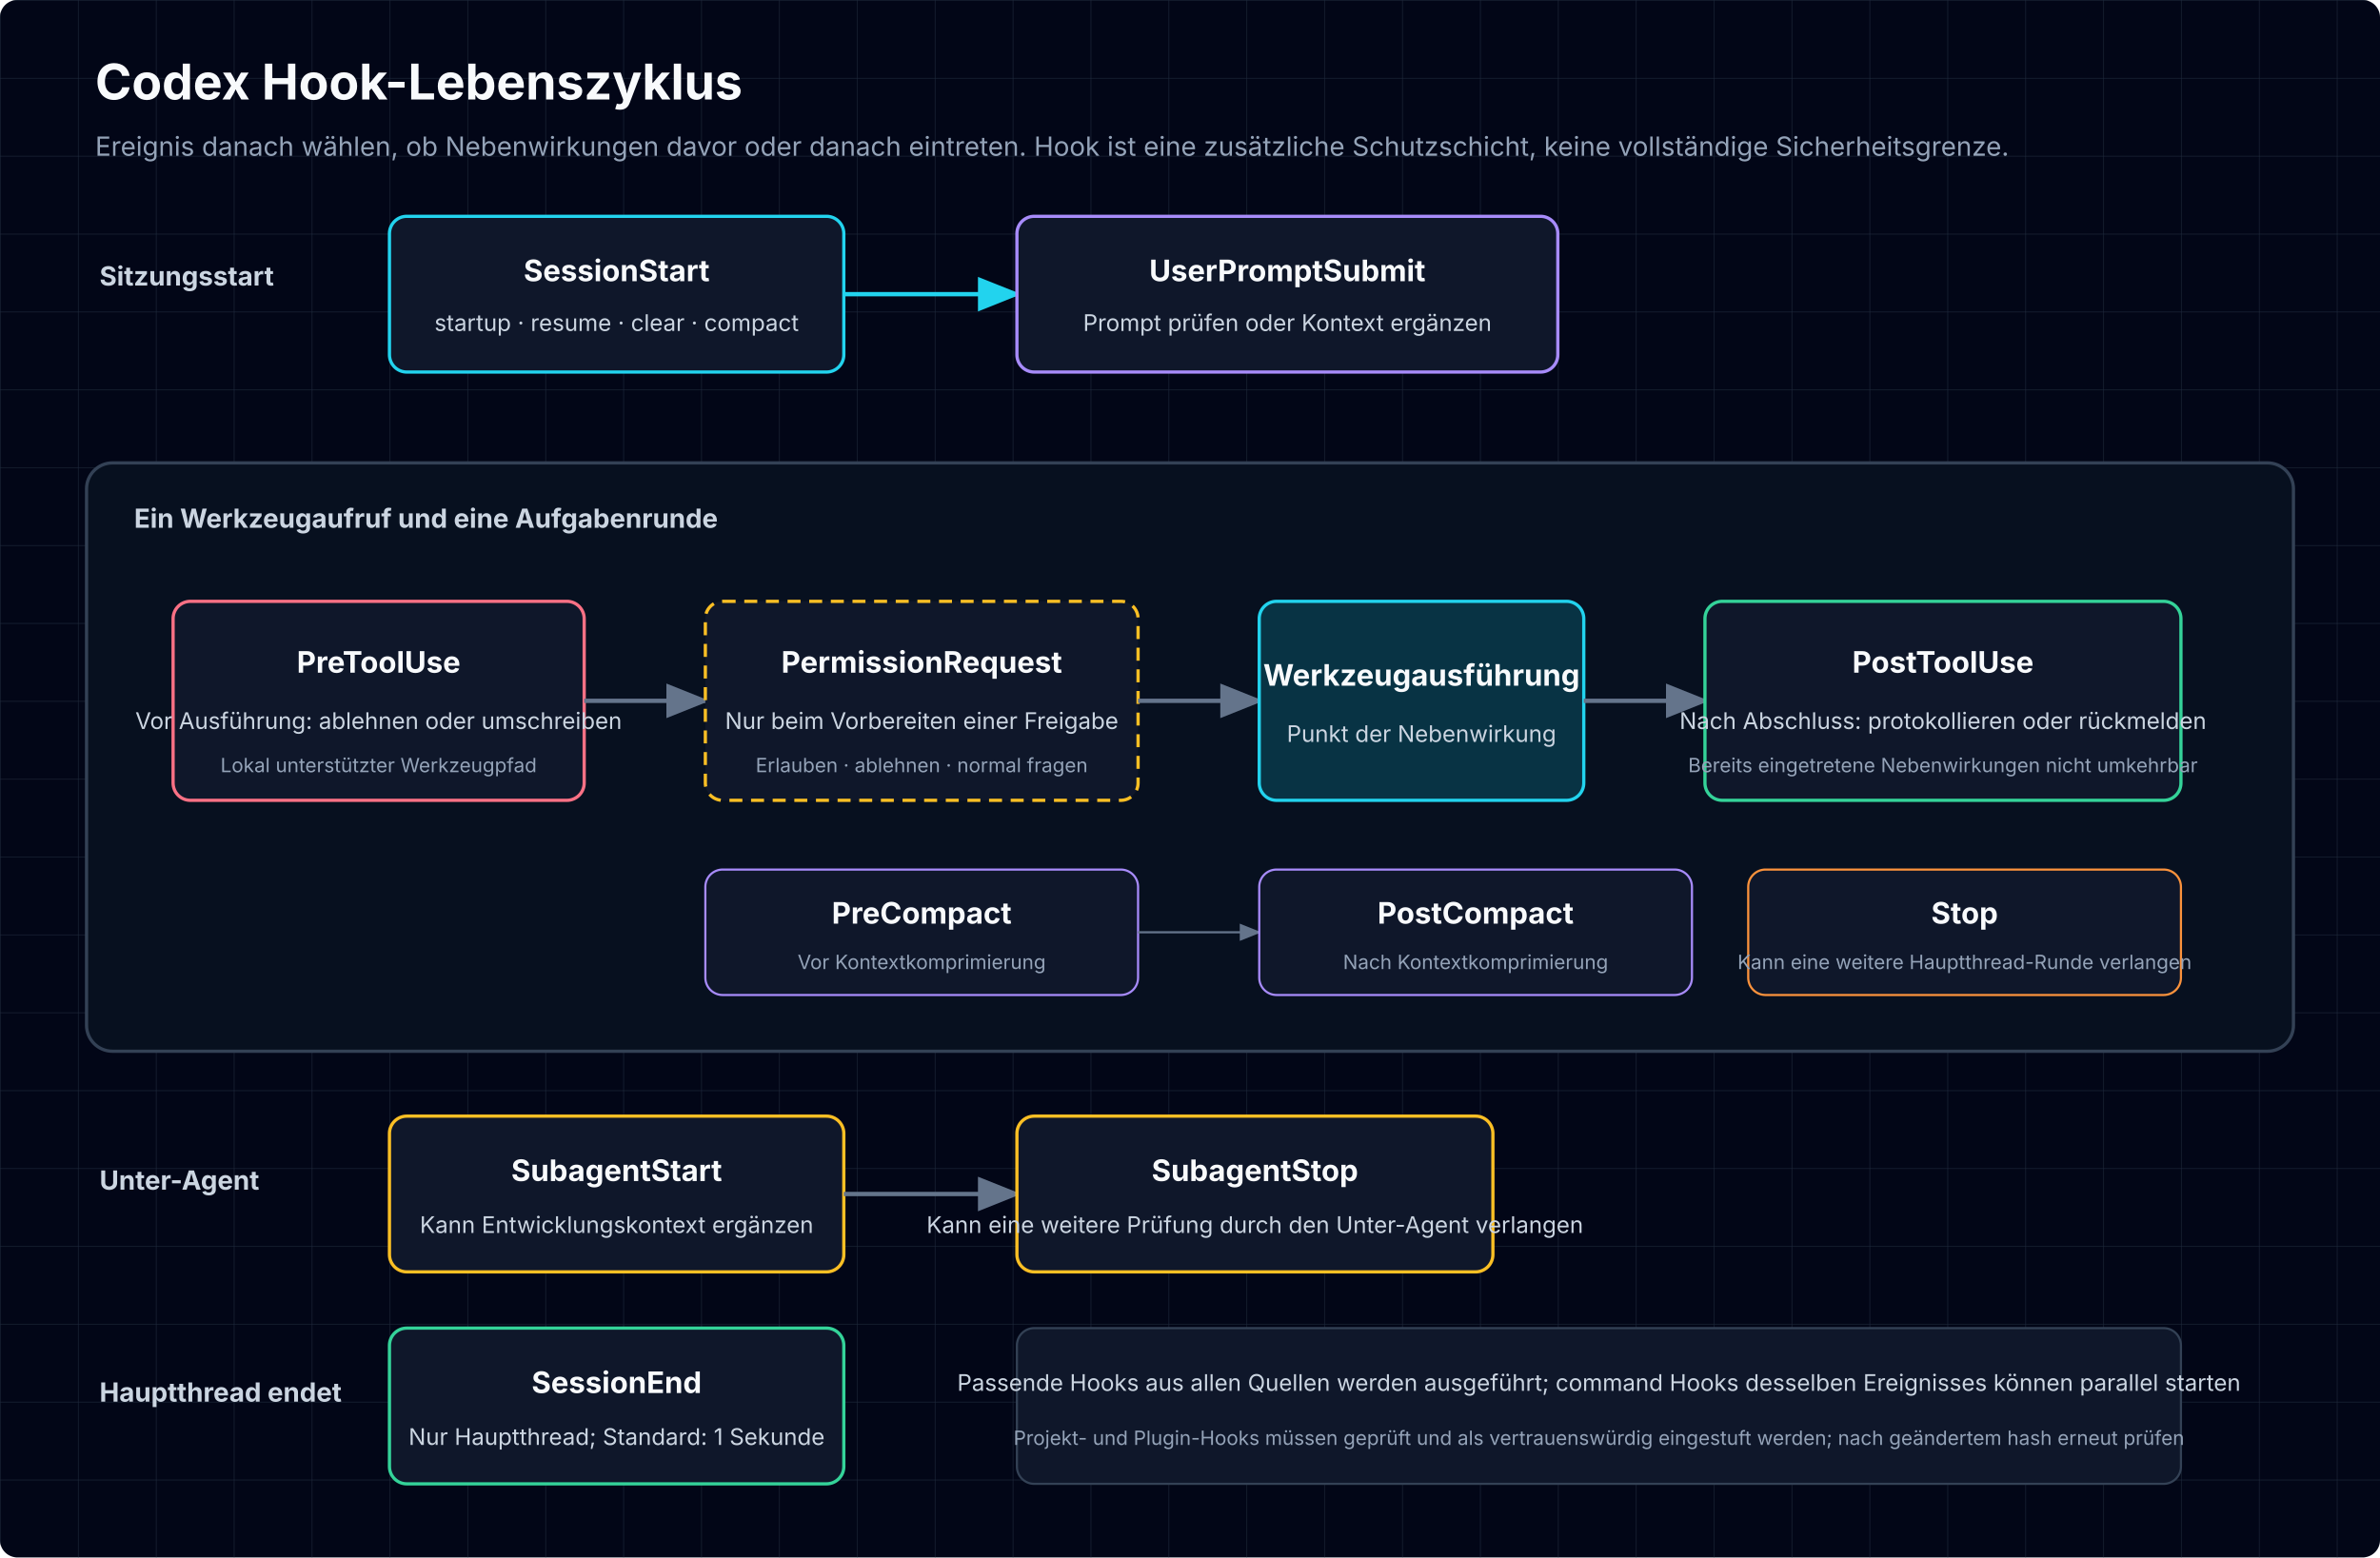
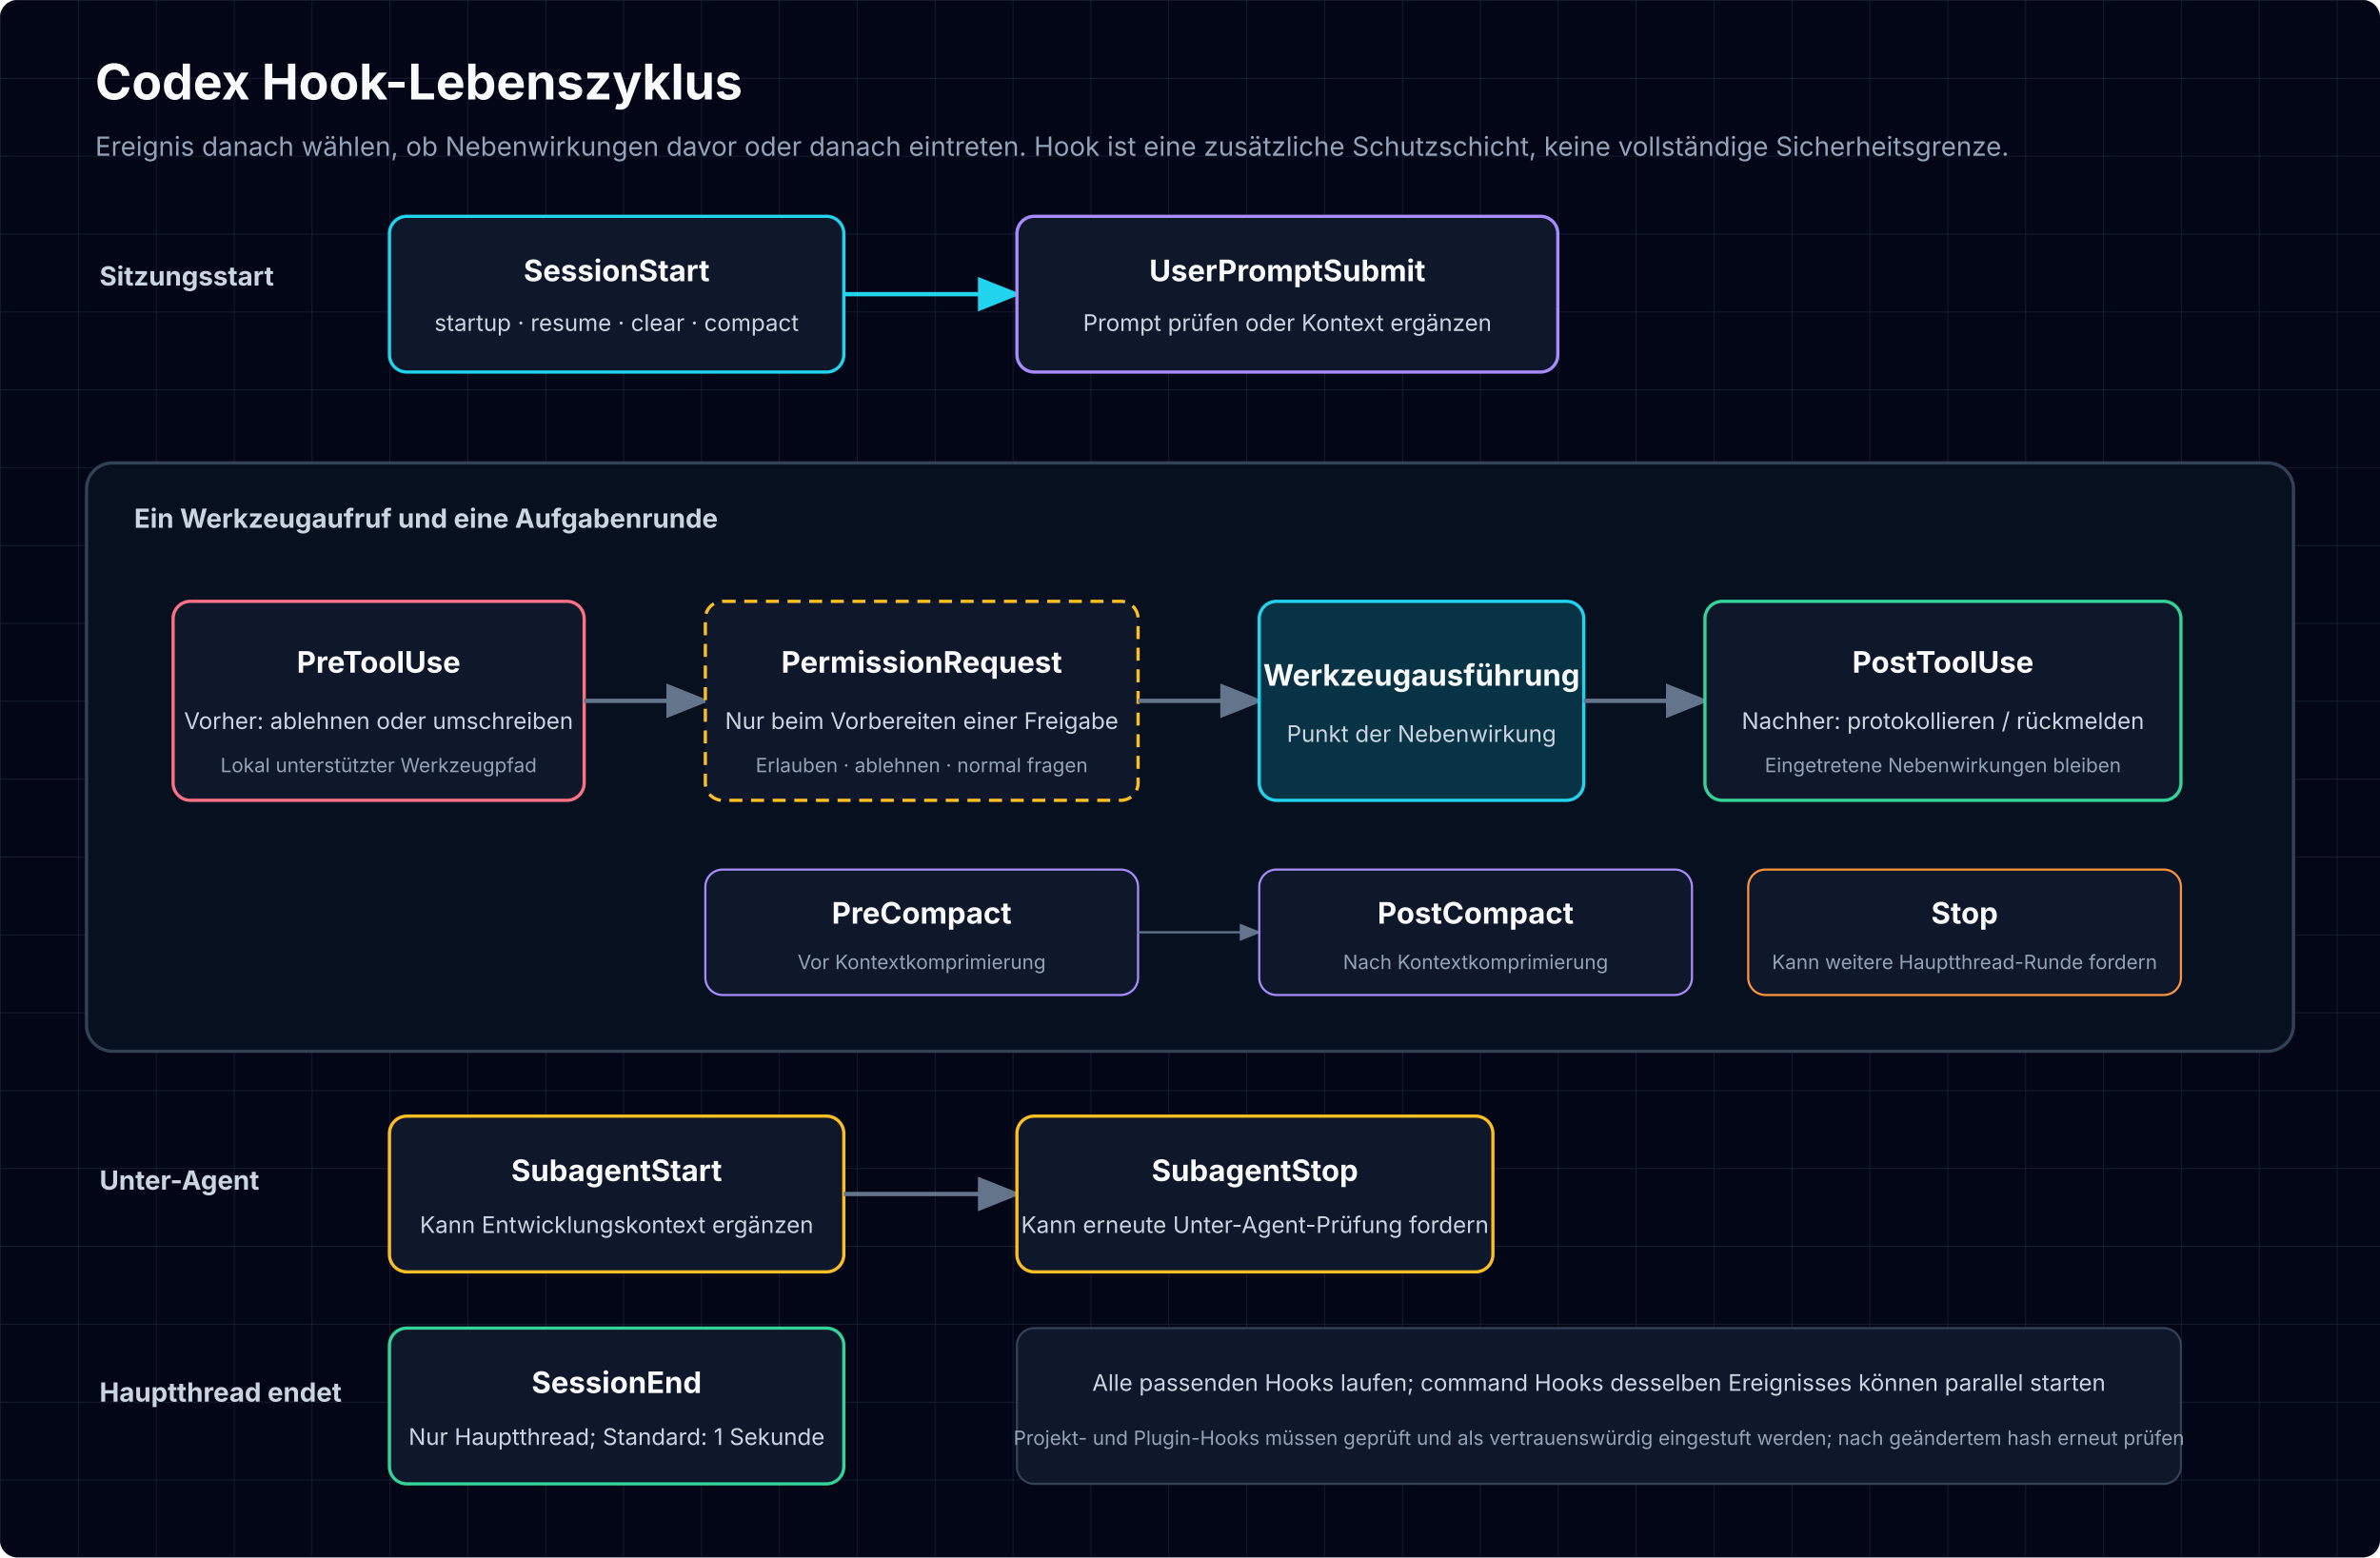
<svg xmlns="http://www.w3.org/2000/svg" lang="de" viewBox="0 0 1100 720" width="1100" height="720" role="img" aria-labelledby="title desc">
  <style>
    text { font-family: -apple-system, BlinkMacSystemFont, "Segoe UI", sans-serif; letter-spacing: 0; }
    .h1 { fill: #f8fafc; font-size: 22.8px; font-weight: 700; }
    .sub { fill: #94a3b8; font-size: 12.2px; }
    .lane { fill: #cbd5e1; font-size: 12.2px; font-weight: 700; }
    .label { fill: #f8fafc; font-size: 13.7px; font-weight: 700; }
    .note { fill: #cbd5e1; font-size: 10.6px; }
    .tiny { fill: #94a3b8; font-size: 9.1px; }
  </style>
  <defs>
    <pattern id="grid" width="36" height="36" patternUnits="userSpaceOnUse">
      <path d="M36 0H0V36" fill="none" stroke="#1e293b" stroke-width="0.5" />
    </pattern>
    <marker id="arrow" markerWidth="10" markerHeight="8" refX="9" refY="4" orient="auto">
      <path d="M0 0L10 4L0 8Z" fill="#64748b" />
    </marker>
    <marker id="cyan-arrow" markerWidth="10" markerHeight="8" refX="9" refY="4" orient="auto">
      <path d="M0 0L10 4L0 8Z" fill="#22d3ee" />
    </marker>
  </defs>
  <rect width="1100" height="720" rx="8" fill="#020617" />
  <rect width="1100" height="720" rx="8" fill="url(#grid)" />
  <text x="44" y="46" class="h1">Codex Hook-Lebenszyklus</text>
  <text x="44" y="72" class="sub">Ereignis danach wählen, ob Nebenwirkungen davor oder danach eintreten. Hook ist eine zusätzliche Schutzschicht, keine vollständige Sicherheitsgrenze.</text>
  <text x="46" y="132" class="lane">Sitzungsstart</text>
  <rect x="180" y="100" width="210" height="72" rx="8" fill="#0f172a" stroke="#22d3ee" stroke-width="1.5" />
  <text x="285" y="130" text-anchor="middle" class="label">SessionStart</text>
  <text x="285" y="153" text-anchor="middle" class="note">startup · resume · clear · compact</text>
  <path d="M390 136H470" stroke="#22d3ee" stroke-width="2" marker-end="url(#cyan-arrow)" />
  <rect x="470" y="100" width="250" height="72" rx="8" fill="#0f172a" stroke="#a78bfa" stroke-width="1.5" />
  <text x="595" y="130" text-anchor="middle" class="label">UserPromptSubmit</text>
  <text x="595" y="153" text-anchor="middle" class="note">Prompt prüfen oder Kontext ergänzen</text>
  <rect x="40" y="214" width="1020" height="272" rx="12" fill="#07101f" stroke="#334155" stroke-width="1.5" />
  <text x="62" y="244" class="lane">Ein Werkzeugaufruf und eine Aufgabenrunde</text>
  <rect x="80" y="278" width="190" height="92" rx="8" fill="#0f172a" stroke="#fb7185" stroke-width="1.5" />
  <text x="175" y="311" text-anchor="middle" class="label">PreToolUse</text>
-   <text x="175" y="337" text-anchor="middle" class="note">Vor Ausführung: ablehnen oder umschreiben</text>
+   <text x="175" y="337" text-anchor="middle" class="note">Vorher: ablehnen oder umschreiben</text>
  <text x="175" y="357" text-anchor="middle" class="tiny">Lokal unterstützter Werkzeugpfad</text>
  <path d="M270 324H326" stroke="#64748b" stroke-width="2" marker-end="url(#arrow)" />
  <rect x="326" y="278" width="200" height="92" rx="8" fill="#0f172a" stroke="#fbbf24" stroke-width="1.5" stroke-dasharray="6 4" />
  <text x="426" y="311" text-anchor="middle" class="label">PermissionRequest</text>
  <text x="426" y="337" text-anchor="middle" class="note">Nur beim Vorbereiten einer Freigabe</text>
  <text x="426" y="357" text-anchor="middle" class="tiny">Erlauben · ablehnen · normal fragen</text>
  <path d="M526 324H582" stroke="#64748b" stroke-width="2" marker-end="url(#arrow)" />
  <rect x="582" y="278" width="150" height="92" rx="8" fill="#083344" stroke="#22d3ee" stroke-width="1.5" />
  <text x="657" y="317" text-anchor="middle" class="label">Werkzeugausführung</text>
  <text x="657" y="343" text-anchor="middle" class="note">Punkt der Nebenwirkung</text>
  <path d="M732 324H788" stroke="#64748b" stroke-width="2" marker-end="url(#arrow)" />
  <rect x="788" y="278" width="220" height="92" rx="8" fill="#0f172a" stroke="#34d399" stroke-width="1.5" />
  <text x="898" y="311" text-anchor="middle" class="label">PostToolUse</text>
-   <text x="898" y="337" text-anchor="middle" class="note">Nach Abschluss: protokollieren oder rückmelden</text>
-   <text x="898" y="357" text-anchor="middle" class="tiny">Bereits eingetretene Nebenwirkungen nicht umkehrbar</text>
+   <text x="898" y="337" text-anchor="middle" class="note">Nachher: protokollieren / rückmelden</text>
+   <text x="898" y="357" text-anchor="middle" class="tiny">Eingetretene Nebenwirkungen bleiben</text>
  <rect x="326" y="402" width="200" height="58" rx="8" fill="#0f172a" stroke="#a78bfa" />
  <text x="426" y="427" text-anchor="middle" class="label">PreCompact</text>
  <text x="426" y="448" text-anchor="middle" class="tiny">Vor Kontextkomprimierung</text>
  <path d="M526 431H582" stroke="#64748b" marker-end="url(#arrow)" />
  <rect x="582" y="402" width="200" height="58" rx="8" fill="#0f172a" stroke="#a78bfa" />
  <text x="682" y="427" text-anchor="middle" class="label">PostCompact</text>
  <text x="682" y="448" text-anchor="middle" class="tiny">Nach Kontextkomprimierung</text>
  <rect x="808" y="402" width="200" height="58" rx="8" fill="#0f172a" stroke="#fb923c" />
  <text x="908" y="427" text-anchor="middle" class="label">Stop</text>
-   <text x="908" y="448" text-anchor="middle" class="tiny">Kann eine weitere Hauptthread-Runde verlangen</text>
+   <text x="908" y="448" text-anchor="middle" class="tiny">Kann weitere Hauptthread-Runde fordern</text>
  <text x="46" y="550" class="lane">Unter-Agent</text>
  <rect x="180" y="516" width="210" height="72" rx="8" fill="#0f172a" stroke="#fbbf24" stroke-width="1.5" />
  <text x="285" y="546" text-anchor="middle" class="label">SubagentStart</text>
  <text x="285" y="570" text-anchor="middle" class="note">Kann Entwicklungskontext ergänzen</text>
  <path d="M390 552H470" stroke="#64748b" stroke-width="2" marker-end="url(#arrow)" />
  <rect x="470" y="516" width="220" height="72" rx="8" fill="#0f172a" stroke="#fbbf24" stroke-width="1.5" />
  <text x="580" y="546" text-anchor="middle" class="label">SubagentStop</text>
-   <text x="580" y="570" text-anchor="middle" class="note">Kann eine weitere Prüfung durch den Unter-Agent verlangen</text>
+   <text x="580" y="570" text-anchor="middle" class="note">Kann erneute Unter-Agent-Prüfung fordern</text>
  <text x="46" y="648" class="lane">Hauptthread endet</text>
  <rect x="180" y="614" width="210" height="72" rx="8" fill="#0f172a" stroke="#34d399" stroke-width="1.5" />
  <text x="285" y="644" text-anchor="middle" class="label">SessionEnd</text>
  <text x="285" y="668" text-anchor="middle" class="note">Nur Hauptthread; Standard: 1 Sekunde</text>
  <rect x="470" y="614" width="538" height="72" rx="8" fill="#0f172a" stroke="#334155" />
-   <text x="739" y="643" text-anchor="middle" class="note">Passende Hooks aus allen Quellen werden ausgeführt; command Hooks desselben Ereignisses können parallel starten</text>
+   <text x="739" y="643" text-anchor="middle" class="note">Alle passenden Hooks laufen; command Hooks desselben Ereignisses können parallel starten</text>
  <text x="739" y="668" text-anchor="middle" class="tiny">Projekt- und Plugin-Hooks müssen geprüft und als vertrauenswürdig eingestuft werden; nach geändertem hash erneut prüfen</text>
</svg>
